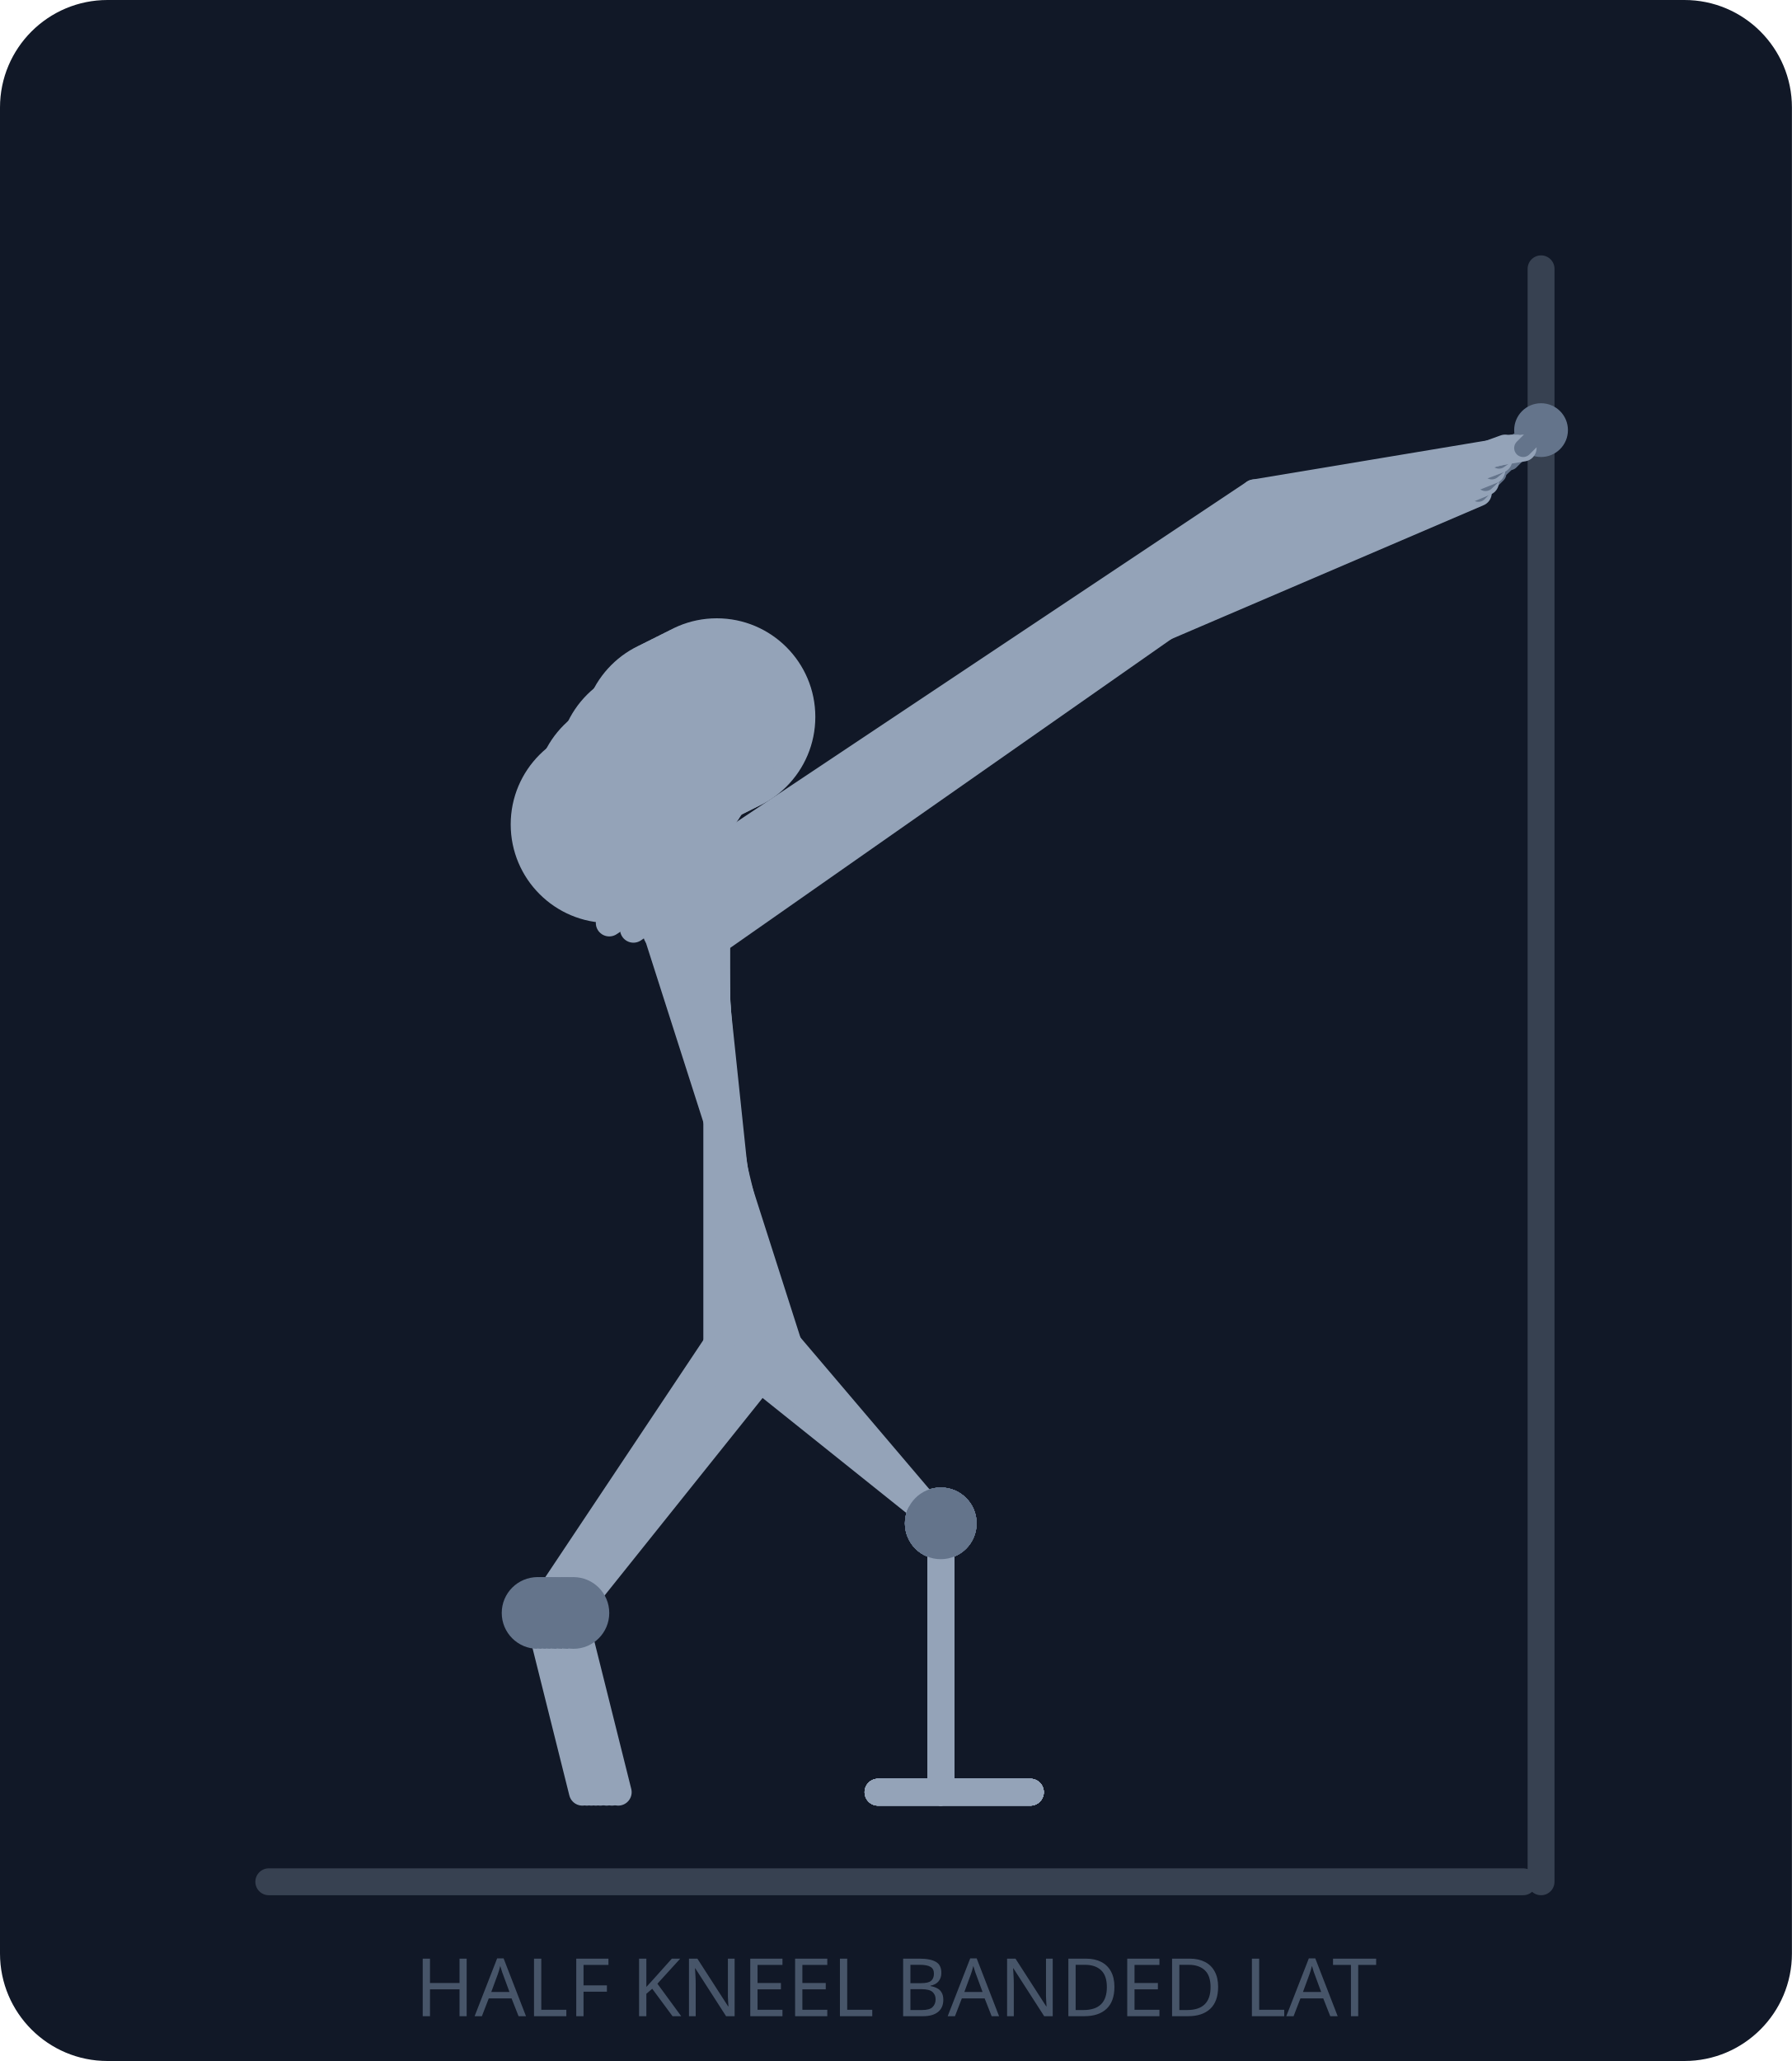
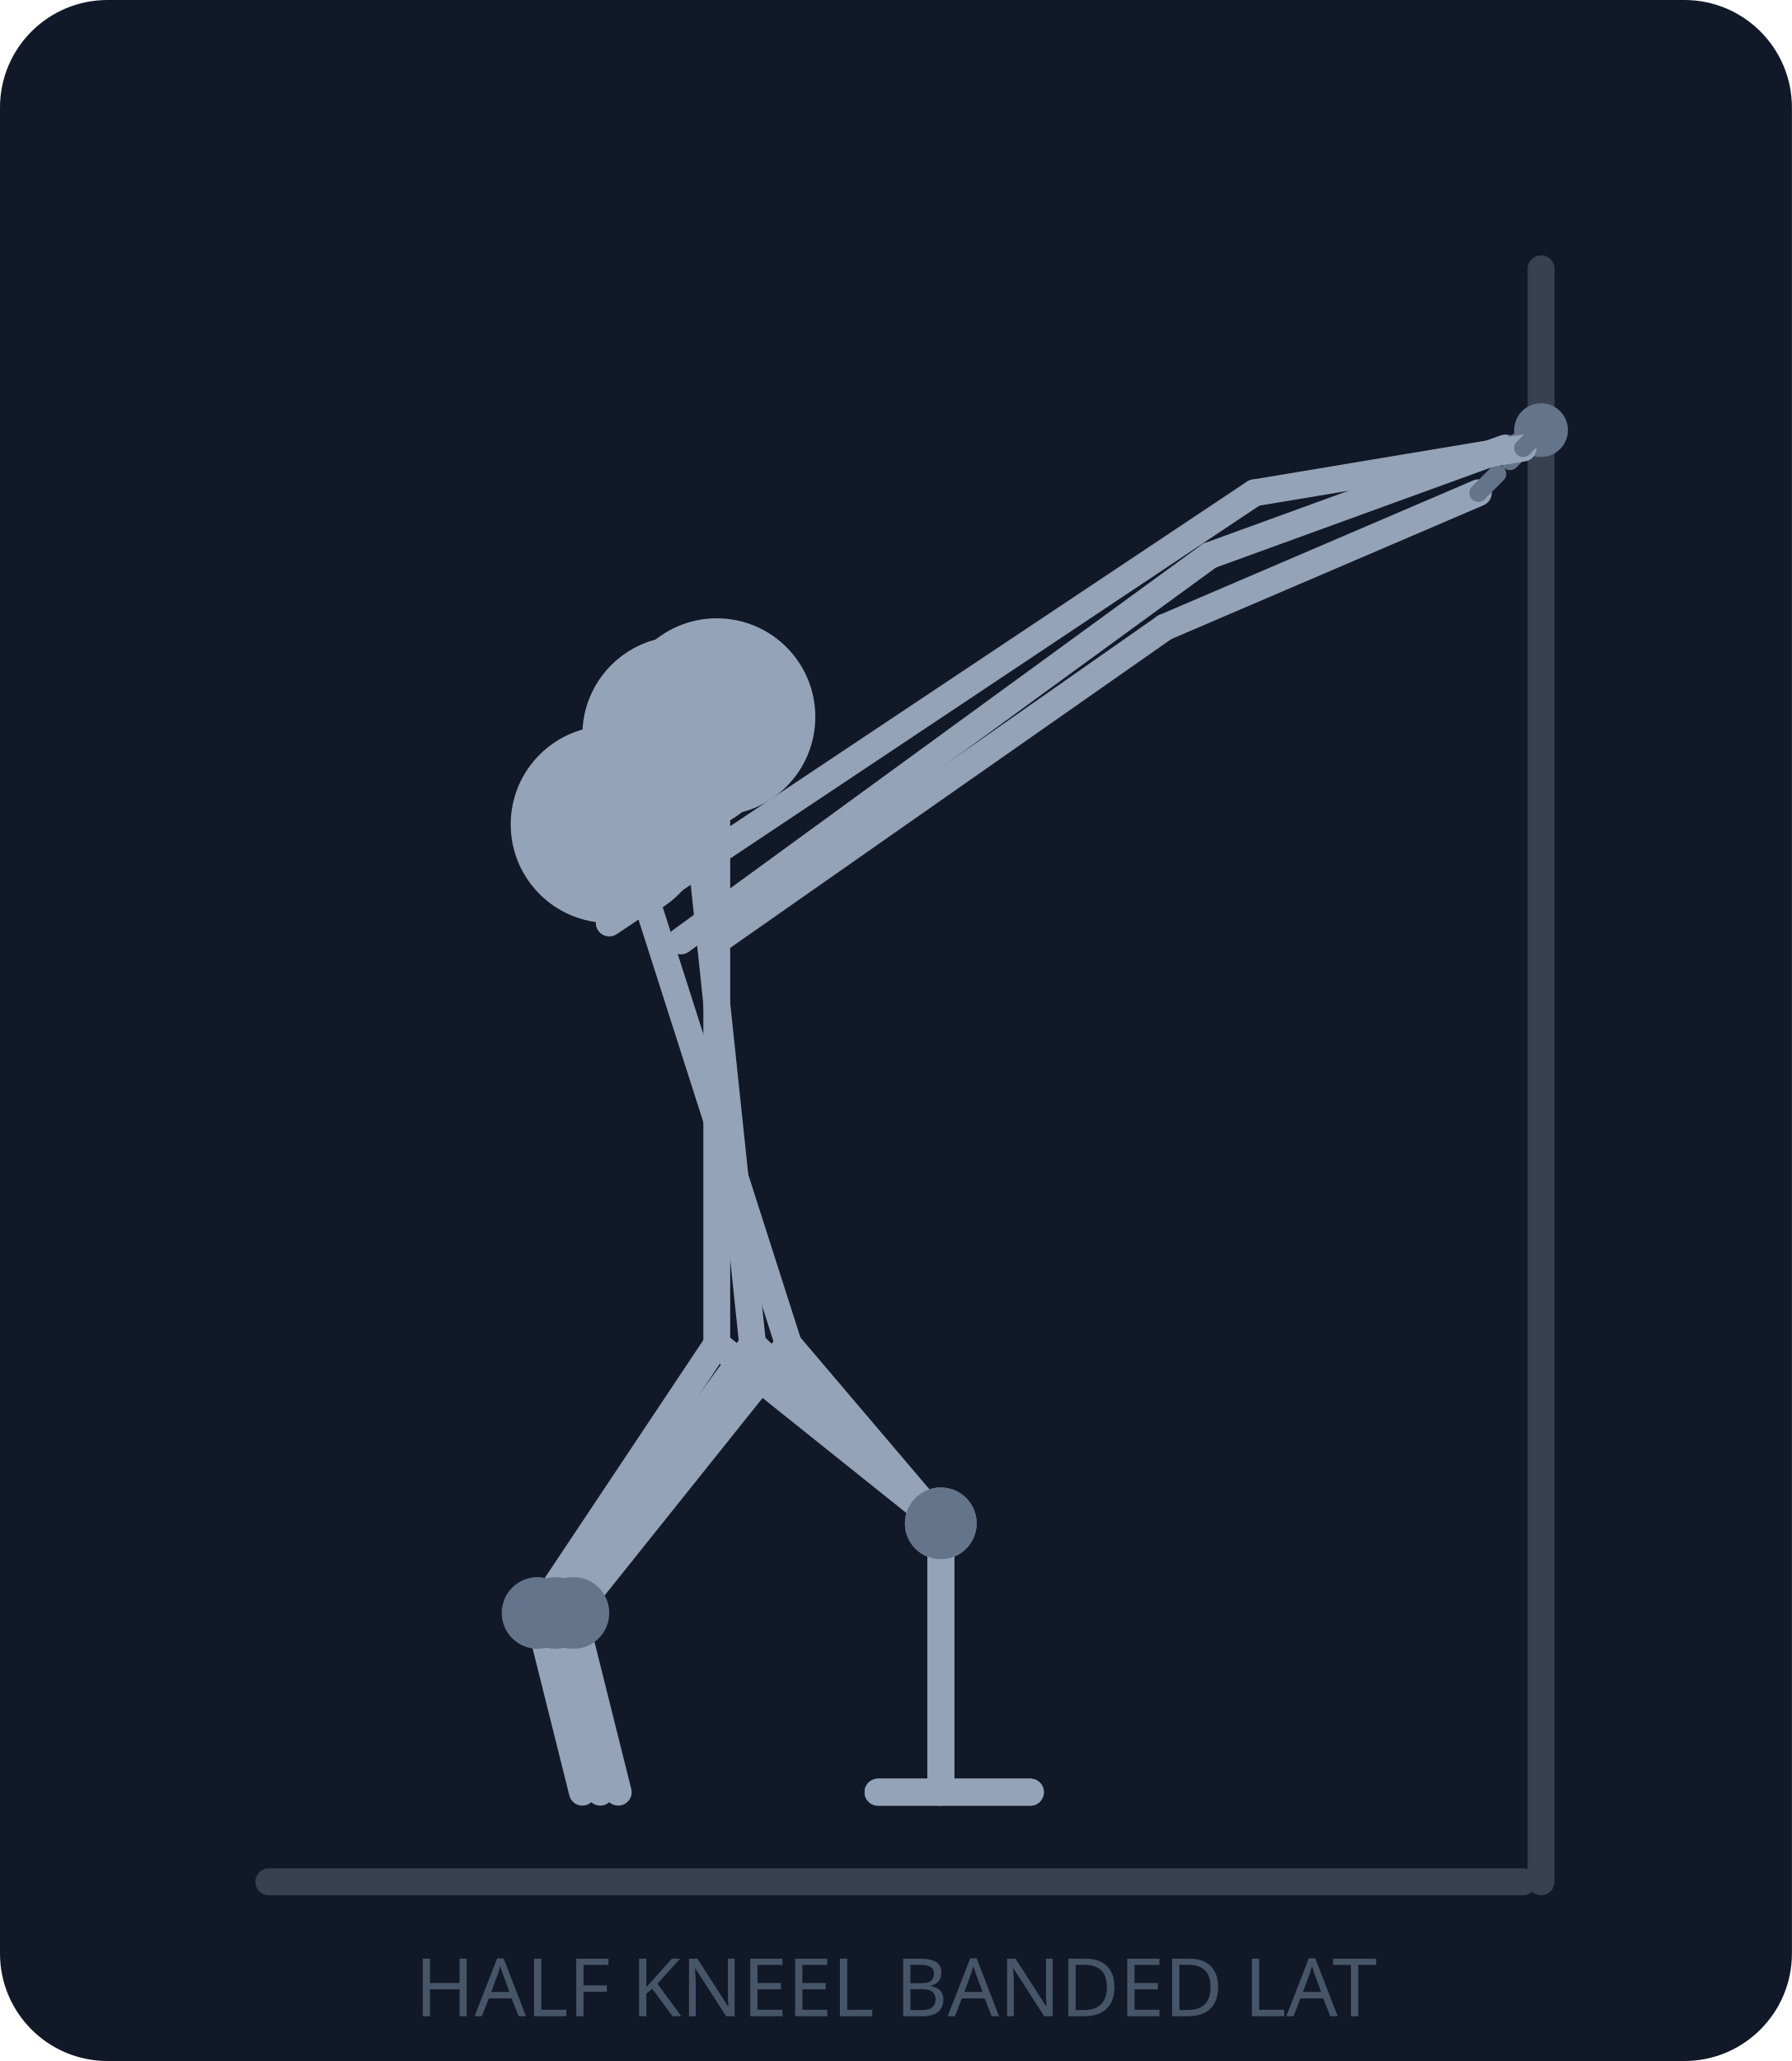
<svg xmlns="http://www.w3.org/2000/svg" viewBox="0 0 200 230">
  <defs>
    <style>
-     .f1{animation:sh1 8s linear infinite}.f2{animation:sh2 8s linear infinite}.f3{animation:sh3 8s linear infinite}.f4{animation:sh4 8s linear infinite}.f5{animation:sh5 8s linear infinite}.f6{animation:sh6 8s linear infinite}.f7{animation:sh7 8s linear infinite}.f8{animation:sh8 8s linear infinite}
-     @keyframes sh1{0%,10.2%{opacity:1}12.5%,100%{opacity:0}}
-     @keyframes sh2{0%,12.5%{opacity:0}14.8%,22.7%{opacity:1}25%,100%{opacity:0}}
-     @keyframes sh3{0%,25%{opacity:0}27.3%,35.2%{opacity:1}37.5%,100%{opacity:0}}
-     @keyframes sh4{0%,37.5%{opacity:0}39.8%,47.7%{opacity:1}50%,100%{opacity:0}}
-     @keyframes sh5{0%,50%{opacity:0}52.3%,60.2%{opacity:1}62.5%,100%{opacity:0}}
-     @keyframes sh6{0%,62.5%{opacity:0}64.8%,72.7%{opacity:1}75%,100%{opacity:0}}
-     @keyframes sh7{0%,75%{opacity:0}77.3%,85.2%{opacity:1}87.5%,100%{opacity:0}}
-     @keyframes sh8{0%,87.5%{opacity:0}89.8%,97.7%{opacity:1}100%{opacity:0}}
-   </style>
+ .f1{animation:sh1 4s linear infinite}.f2{animation:sh2 4s linear infinite}.f3{animation:sh3 4s linear infinite}
+ @keyframes sh1{0%,27%{opacity:1}33%,90%{opacity:0}100%{opacity:1}}
+ @keyframes sh2{0%,33%{opacity:0}40%,60%{opacity:1}66%,100%{opacity:0}}
+ @keyframes sh3{0%,66%{opacity:0}72%,93%{opacity:1}100%{opacity:0}}
+ </style>
  </defs>
  <rect width="200" height="230" fill="#111827" rx="12" />
  <line x1="172" y1="30" x2="172" y2="210" stroke="#374151" stroke-width="3" stroke-linecap="round" />
  <circle cx="172" cy="48" r="3" fill="#64748b" />
  <line x1="30" y1="210" x2="170" y2="210" stroke="#374151" stroke-width="3" stroke-linecap="round" />
  <text x="100" y="225" text-anchor="middle" font-family="sans-serif" font-size="9" fill="#475569">HALF KNEEL BANDED LAT</text>
  <g class="f1" stroke="#94a3b8" stroke-width="3" stroke-linecap="round" fill="none">
    <circle cx="80" cy="80" r="11" fill="#94a3b8" stroke="none" />
    <line x1="80" y1="91" x2="80" y2="150" />
    <line x1="80" y1="150" x2="105" y2="170" />
    <line x1="105" y1="170" x2="105" y2="200" />
    <line x1="98" y1="200" x2="115" y2="200" />
    <line x1="80" y1="150" x2="60" y2="180" />
    <line x1="60" y1="180" x2="65" y2="200" />
    <line x1="80" y1="105" x2="130" y2="70" />
    <line x1="130" y1="70" x2="165" y2="55" />
    <line x1="165" y1="55" x2="172" y2="48" stroke="#64748b" stroke-width="2" stroke-dasharray="3,2" />
    <circle cx="105" cy="170" r="4" fill="#64748b" stroke="none" />
    <circle cx="60" cy="180" r="4" fill="#64748b" stroke="none" />
  </g>
  <g class="f2" stroke="#94a3b8" stroke-width="3" stroke-linecap="round" fill="none">
-     <circle cx="79" cy="80.5" r="11" fill="#94a3b8" stroke="none" />
-     <line x1="79.5" y1="91.5" x2="81" y2="150" />
-     <line x1="81" y1="150" x2="105" y2="170" />
-     <line x1="105" y1="170" x2="105" y2="200" />
-     <line x1="98" y1="200" x2="115" y2="200" />
-     <line x1="81" y1="150" x2="60.5" y2="180" />
-     <line x1="60.5" y1="180" x2="65.5" y2="200" />
-     <line x1="79" y1="105" x2="131.3" y2="68" />
-     <line x1="131.3" y1="68" x2="165.8" y2="53.8" />
-     <line x1="165.8" y1="53.8" x2="172" y2="48" stroke="#64748b" stroke-width="2" stroke-dasharray="3,2" />
-     <circle cx="105" cy="170" r="4" fill="#64748b" stroke="none" />
-     <circle cx="60.5" cy="180" r="4" fill="#64748b" stroke="none" />
-   </g>
-   <g class="f3" stroke="#94a3b8" stroke-width="3" stroke-linecap="round" fill="none">
-     <circle cx="78" cy="81" r="11" fill="#94a3b8" stroke="none" />
-     <line x1="79" y1="92" x2="82" y2="150" />
-     <line x1="82" y1="150" x2="105" y2="170" />
-     <line x1="105" y1="170" x2="105" y2="200" />
-     <line x1="98" y1="200" x2="115" y2="200" />
-     <line x1="82" y1="150" x2="61" y2="180" />
-     <line x1="61" y1="180" x2="66" y2="200" />
-     <line x1="78" y1="105" x2="132.5" y2="66" />
-     <line x1="132.5" y1="66" x2="166.5" y2="52.5" />
-     <line x1="166.5" y1="52.5" x2="172" y2="48" stroke="#64748b" stroke-width="2" stroke-dasharray="3,2" />
-     <circle cx="105" cy="170" r="4" fill="#64748b" stroke="none" />
-     <circle cx="61" cy="180" r="4" fill="#64748b" stroke="none" />
-   </g>
-   <g class="f4" stroke="#94a3b8" stroke-width="3" stroke-linecap="round" fill="none">
-     <circle cx="77" cy="81.5" r="11" fill="#94a3b8" stroke="none" />
-     <line x1="78.5" y1="92.5" x2="83" y2="150" />
-     <line x1="83" y1="150" x2="105" y2="170" />
-     <line x1="105" y1="170" x2="105" y2="200" />
-     <line x1="98" y1="200" x2="115" y2="200" />
-     <line x1="83" y1="150" x2="61.5" y2="180" />
-     <line x1="61.5" y1="180" x2="66.5" y2="200" />
-     <line x1="77" y1="105" x2="133.8" y2="64" />
-     <line x1="133.8" y1="64" x2="167.3" y2="51.3" />
-     <line x1="167.3" y1="51.3" x2="172" y2="48" stroke="#64748b" stroke-width="2" stroke-dasharray="3,2" />
-     <circle cx="105" cy="170" r="4" fill="#64748b" stroke="none" />
-     <circle cx="61.5" cy="180" r="4" fill="#64748b" stroke="none" />
-   </g>
-   <g class="f5" stroke="#94a3b8" stroke-width="3" stroke-linecap="round" fill="none">
    <circle cx="76" cy="82" r="11" fill="#94a3b8" stroke="none" />
    <line x1="78" y1="93" x2="84" y2="150" />
    <line x1="84" y1="150" x2="105" y2="170" />
    <line x1="105" y1="170" x2="105" y2="200" />
    <line x1="98" y1="200" x2="115" y2="200" />
    <line x1="84" y1="150" x2="62" y2="180" />
    <line x1="62" y1="180" x2="67" y2="200" />
    <line x1="76" y1="105" x2="135" y2="62" />
    <line x1="135" y1="62" x2="168" y2="50" />
    <line x1="168" y1="50" x2="172" y2="48" stroke="#64748b" stroke-width="2" stroke-dasharray="3,2" />
    <circle cx="105" cy="170" r="4" fill="#64748b" stroke="none" />
    <circle cx="62" cy="180" r="4" fill="#64748b" stroke="none" />
  </g>
-   <g class="f6" stroke="#94a3b8" stroke-width="3" stroke-linecap="round" fill="none">
-     <circle cx="73.3" cy="85.3" r="11" fill="#94a3b8" stroke="none" />
-     <line x1="76" y1="95.3" x2="85.3" y2="150" />
-     <line x1="85.3" y1="150" x2="105" y2="170" />
-     <line x1="105" y1="170" x2="105" y2="200" />
-     <line x1="98" y1="200" x2="115" y2="200" />
-     <line x1="85.3" y1="150" x2="62.7" y2="180" />
-     <line x1="62.7" y1="180" x2="67.7" y2="200" />
-     <line x1="73.3" y1="104.3" x2="136.7" y2="59.7" />
-     <line x1="136.7" y1="59.7" x2="168.7" y2="50" />
-     <line x1="168.7" y1="50" x2="172" y2="48" stroke="#64748b" stroke-width="2" stroke-dasharray="3,2" />
-     <circle cx="105" cy="170" r="4" fill="#64748b" stroke="none" />
-     <circle cx="62.7" cy="180" r="4" fill="#64748b" stroke="none" />
-   </g>
-   <g class="f7" stroke="#94a3b8" stroke-width="3" stroke-linecap="round" fill="none">
-     <circle cx="70.7" cy="88.7" r="11" fill="#94a3b8" stroke="none" />
-     <line x1="74" y1="97.7" x2="86.7" y2="150" />
-     <line x1="86.7" y1="150" x2="105" y2="170" />
-     <line x1="105" y1="170" x2="105" y2="200" />
-     <line x1="98" y1="200" x2="115" y2="200" />
-     <line x1="86.7" y1="150" x2="63.3" y2="180" />
-     <line x1="63.3" y1="180" x2="68.3" y2="200" />
-     <line x1="70.7" y1="103.7" x2="138.3" y2="57.3" />
-     <line x1="138.3" y1="57.3" x2="169.3" y2="50" />
-     <line x1="169.3" y1="50" x2="172" y2="48" stroke="#64748b" stroke-width="2" stroke-dasharray="3,2" />
-     <circle cx="105" cy="170" r="4" fill="#64748b" stroke="none" />
-     <circle cx="63.3" cy="180" r="4" fill="#64748b" stroke="none" />
-   </g>
-   <g class="f8" stroke="#94a3b8" stroke-width="3" stroke-linecap="round" fill="none">
+   <g class="f3" stroke="#94a3b8" stroke-width="3" stroke-linecap="round" fill="none">
    <circle cx="68" cy="92" r="11" fill="#94a3b8" stroke="none" />
    <line x1="72" y1="100" x2="88" y2="150" />
    <line x1="88" y1="150" x2="105" y2="170" />
    <line x1="105" y1="170" x2="105" y2="200" />
    <line x1="98" y1="200" x2="115" y2="200" />
    <line x1="88" y1="150" x2="64" y2="180" />
    <line x1="64" y1="180" x2="69" y2="200" />
    <line x1="68" y1="103" x2="140" y2="55" />
    <line x1="140" y1="55" x2="170" y2="50" />
    <line x1="170" y1="50" x2="172" y2="48" stroke="#64748b" stroke-width="2" stroke-dasharray="3,2" />
    <circle cx="105" cy="170" r="4" fill="#64748b" stroke="none" />
    <circle cx="64" cy="180" r="4" fill="#64748b" stroke="none" />
  </g>
</svg>
